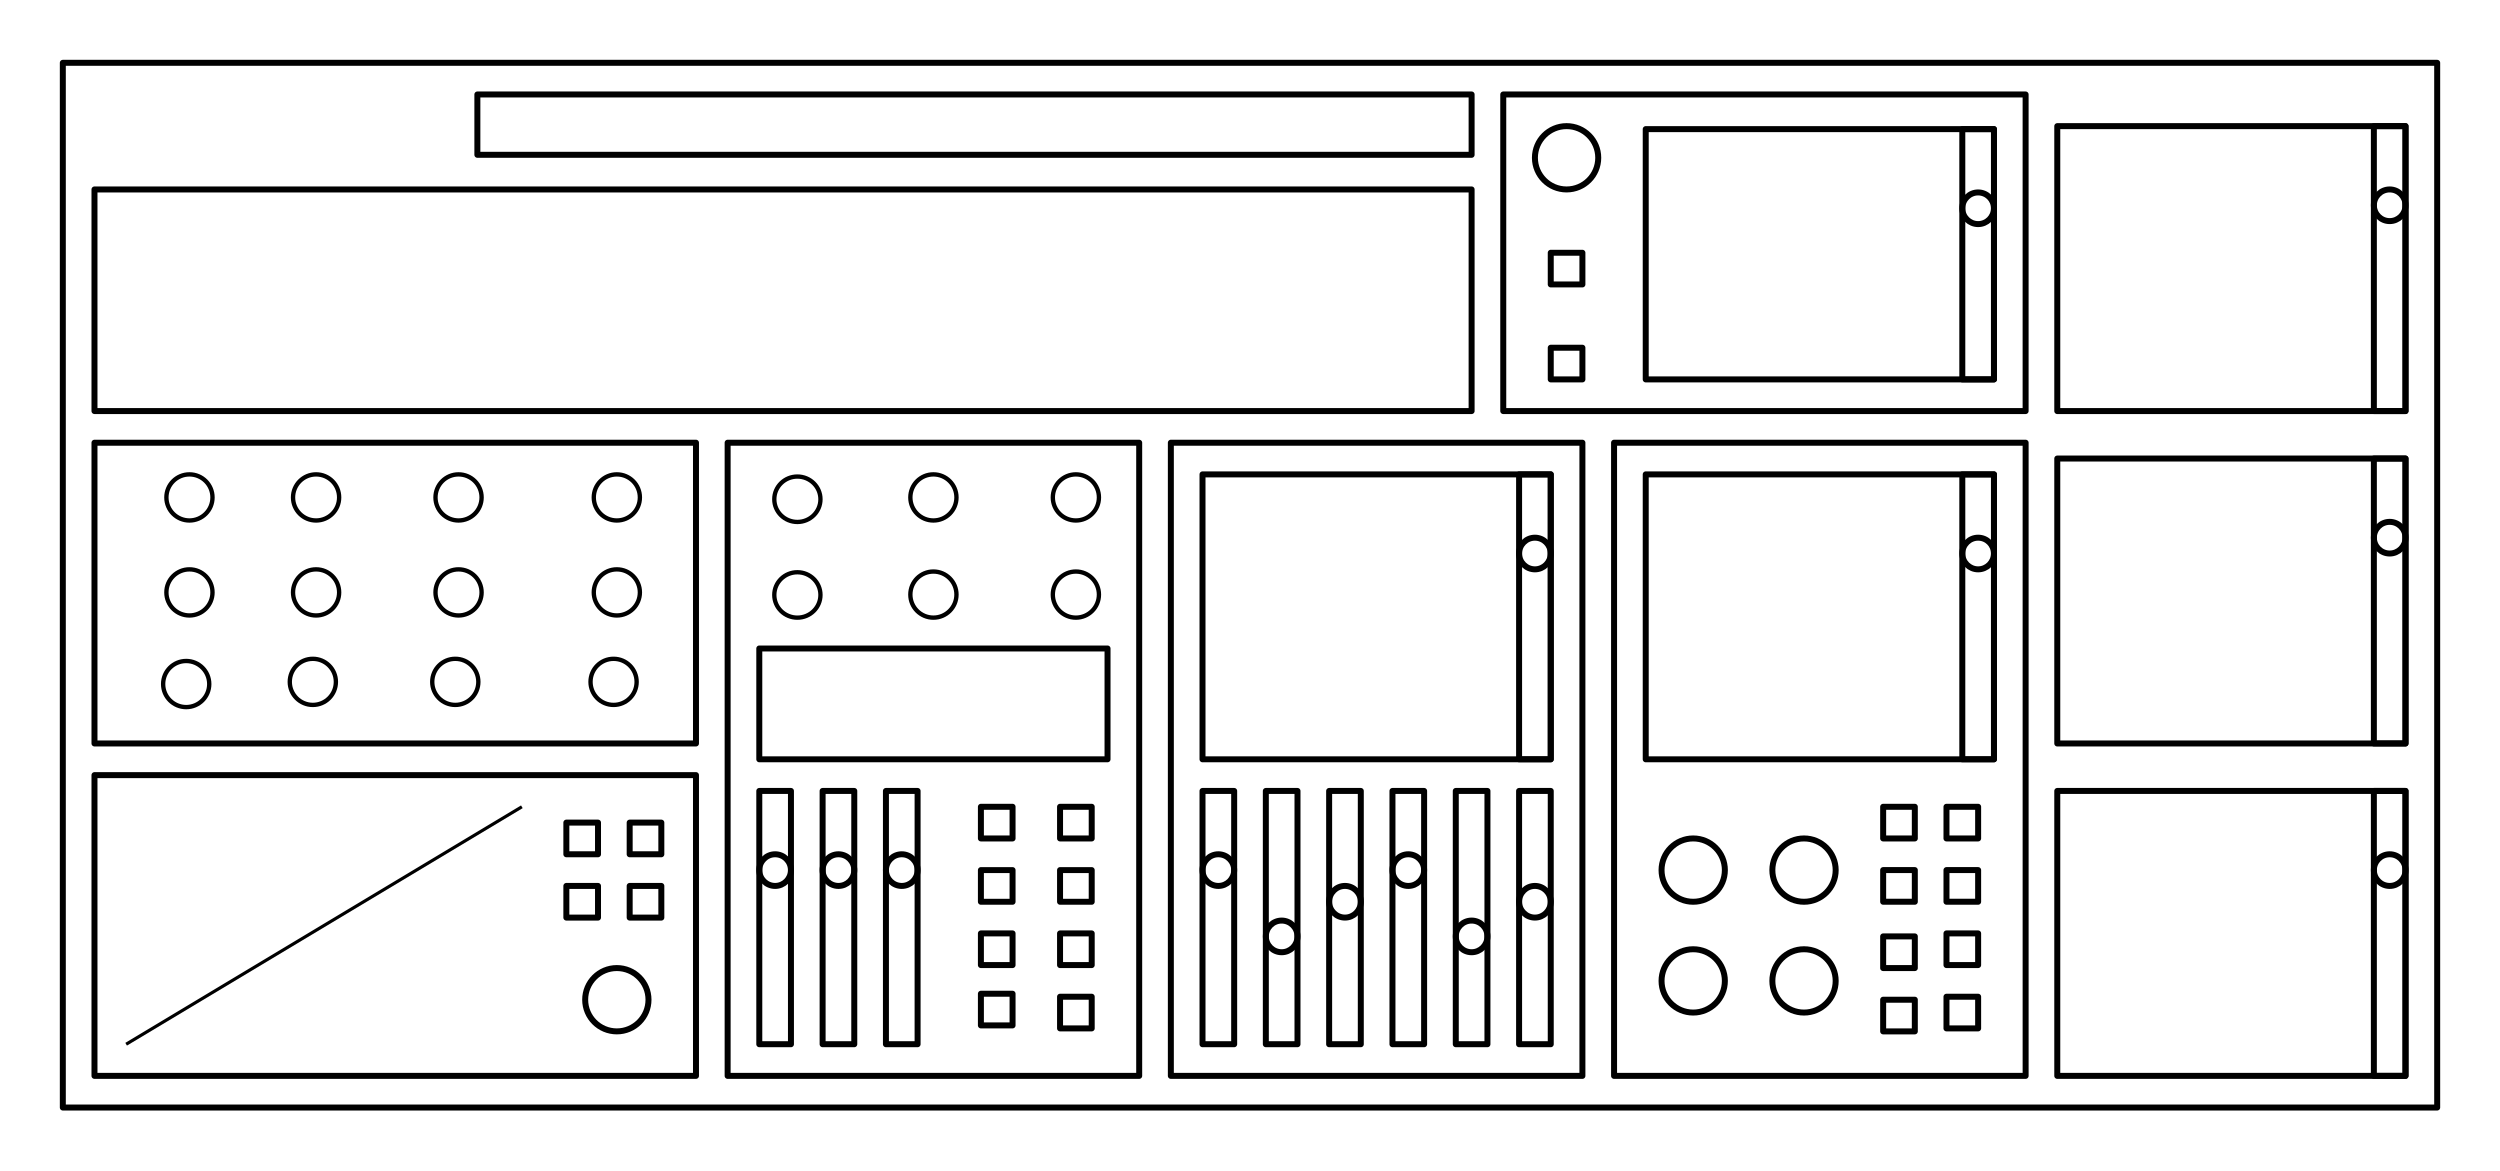
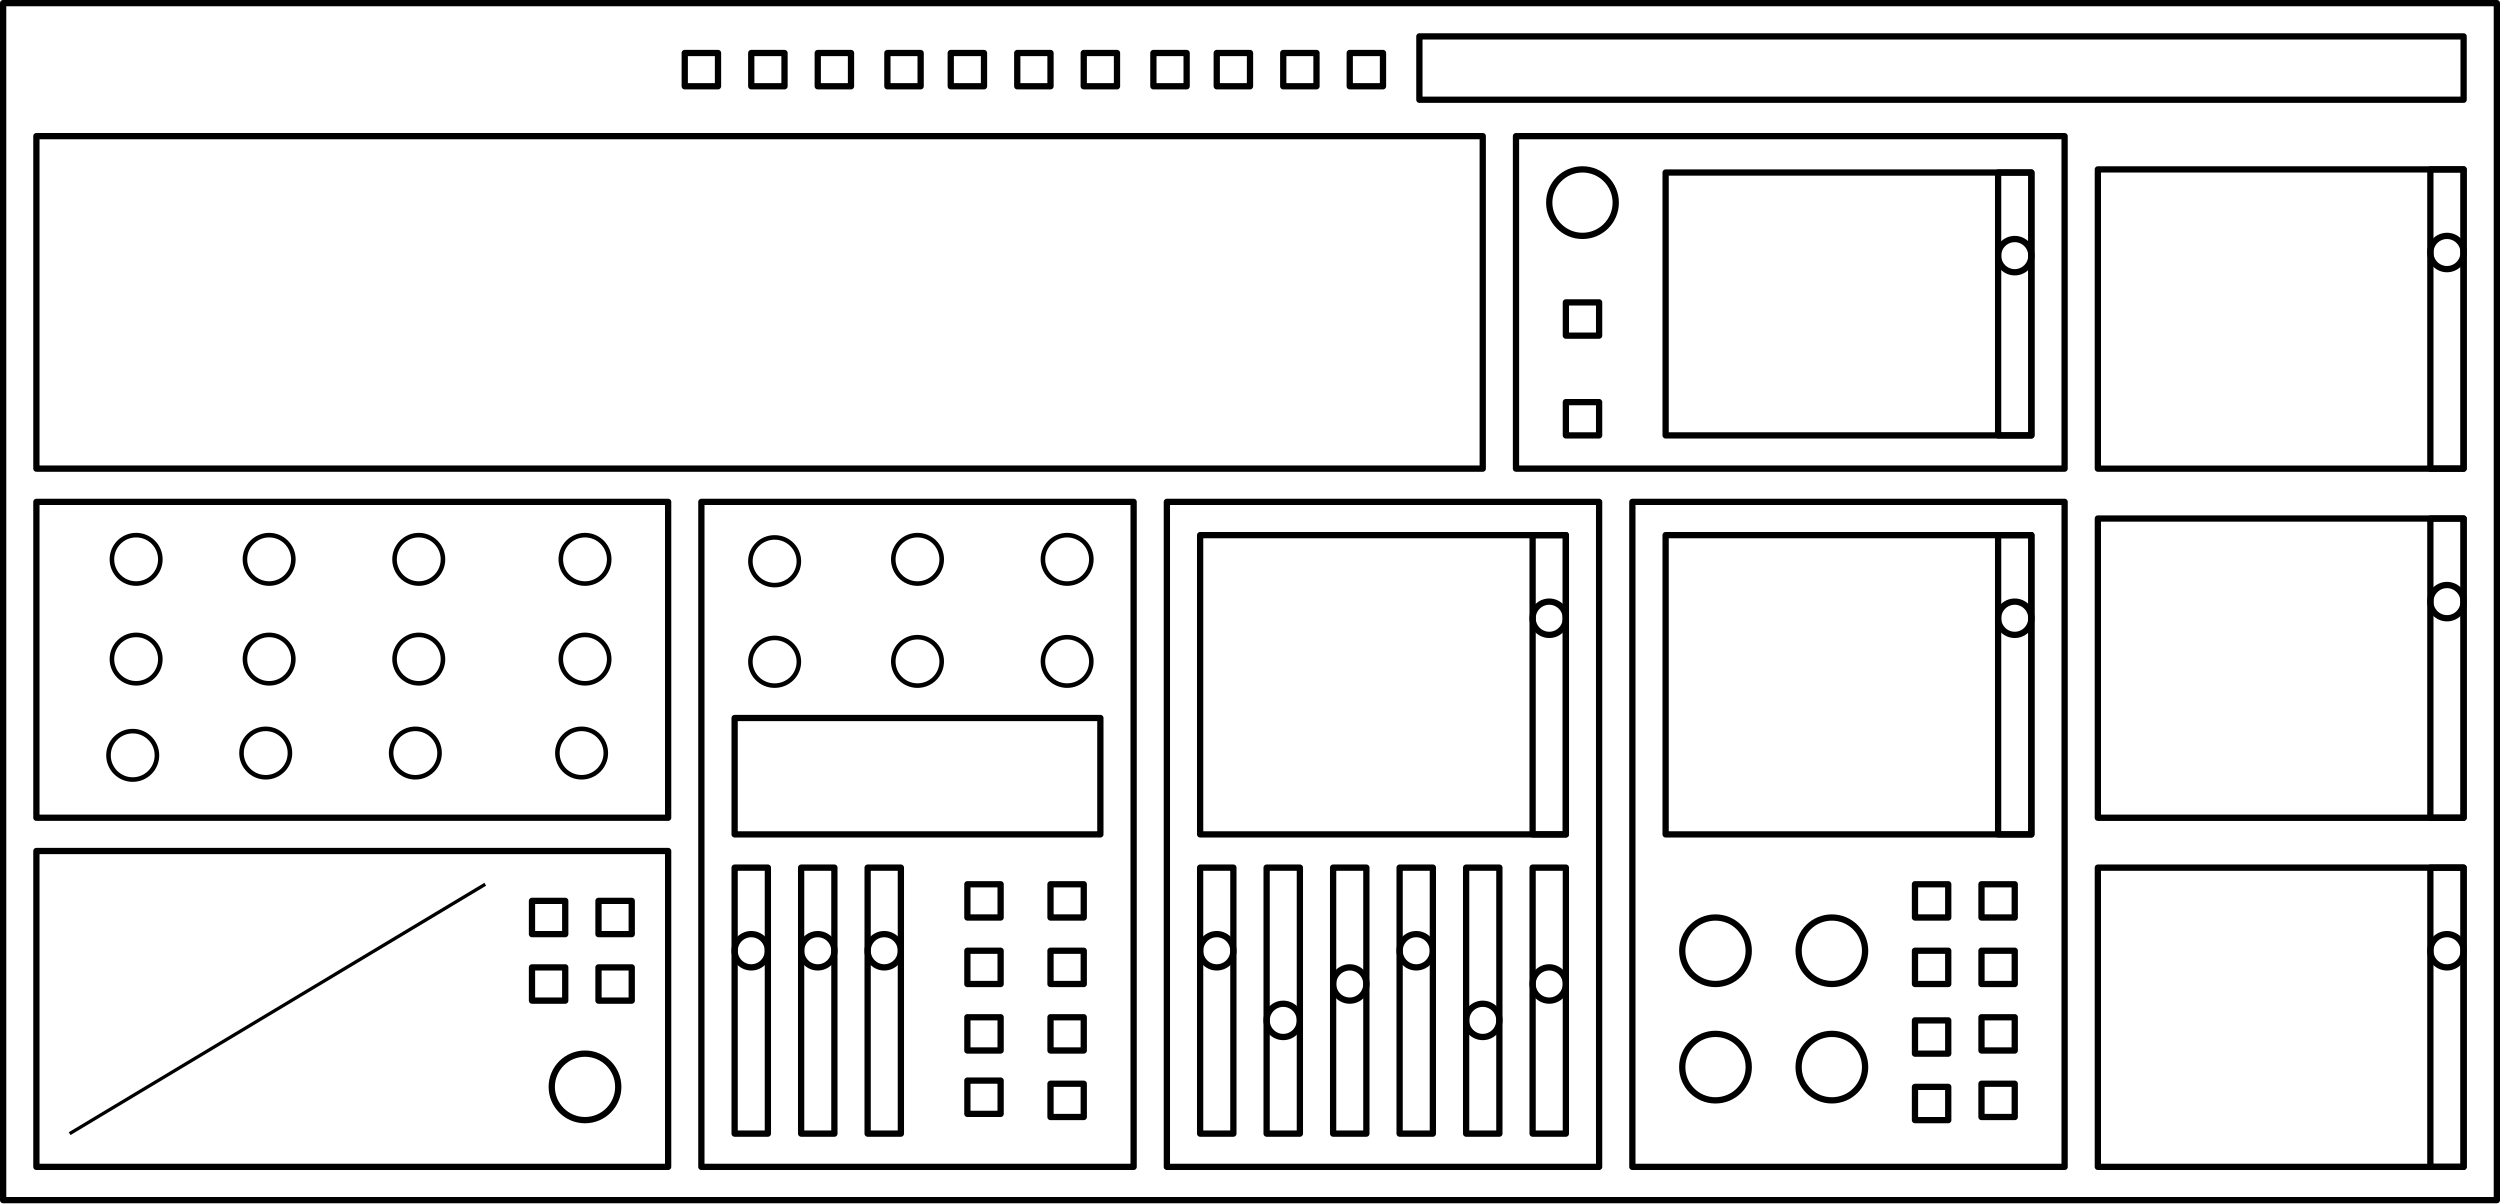
- <svg xmlns="http://www.w3.org/2000/svg" width="208.938mm" height="97.812mm" viewBox="0 0 208.938 97.812" version="1.1" id="svg8">
+ <svg xmlns="http://www.w3.org/2000/svg" width="198.938mm" height="95.75mm" viewBox="0 0 198.938 95.75" version="1.1" id="svg8">
  <defs id="defs2" />
-   <g id="layer1" transform="translate(-11.94792,-86.69791)">
+   <g id="layer1" transform="translate(-16.94792,-83.76041)">
    <rect style="fill:none;fill-opacity:1;stroke:#000000;stroke-width:0.5;stroke-linecap:round;stroke-linejoin:round;stroke-miterlimit:4;stroke-dasharray:none;stroke-dashoffset:0;stroke-opacity:1" id="rect817" width="50.271" height="25.135" x="19.844" y="123.698" />
    <ellipse style="fill:none;fill-opacity:1;stroke:#000000;stroke-width:0.364;stroke-linecap:round;stroke-linejoin:round;stroke-miterlimit:4;stroke-dasharray:none;stroke-dashoffset:0;stroke-opacity:1" id="path853" cx="27.781" cy="128.271" rx="1.927" ry="1.927" />
    <ellipse style="fill:none;fill-opacity:1;stroke:#000000;stroke-width:0.364;stroke-linecap:round;stroke-linejoin:round;stroke-miterlimit:4;stroke-dasharray:none;stroke-dashoffset:0;stroke-opacity:1" id="path853-7" cx="38.365" cy="128.271" rx="1.927" ry="1.927" />
    <ellipse style="fill:none;fill-opacity:1;stroke:#000000;stroke-width:0.364;stroke-linecap:round;stroke-linejoin:round;stroke-miterlimit:4;stroke-dasharray:none;stroke-dashoffset:0;stroke-opacity:1" id="path853-7-5" cx="50.271" cy="128.271" rx="1.927" ry="1.927" />
    <ellipse style="fill:none;fill-opacity:1;stroke:#000000;stroke-width:0.364;stroke-linecap:round;stroke-linejoin:round;stroke-miterlimit:4;stroke-dasharray:none;stroke-dashoffset:0;stroke-opacity:1" id="path853-3" cx="63.5" cy="128.271" rx="1.927" ry="1.927" />
    <ellipse style="fill:none;fill-opacity:1;stroke:#000000;stroke-width:0.364;stroke-linecap:round;stroke-linejoin:round;stroke-miterlimit:4;stroke-dasharray:none;stroke-dashoffset:0;stroke-opacity:1" id="path853-7-56" cx="49.999" cy="143.685" rx="1.927" ry="1.927" />
    <ellipse style="fill:none;fill-opacity:1;stroke:#000000;stroke-width:0.364;stroke-linecap:round;stroke-linejoin:round;stroke-miterlimit:4;stroke-dasharray:none;stroke-dashoffset:0;stroke-opacity:1" id="path853-7-5-2" cx="27.509" cy="143.867" rx="1.927" ry="1.927" />
    <ellipse style="fill:none;fill-opacity:1;stroke:#000000;stroke-width:0.364;stroke-linecap:round;stroke-linejoin:round;stroke-miterlimit:4;stroke-dasharray:none;stroke-dashoffset:0;stroke-opacity:1" id="path853-9" cx="27.781" cy="136.209" rx="1.927" ry="1.927" />
    <ellipse style="fill:none;fill-opacity:1;stroke:#000000;stroke-width:0.364;stroke-linecap:round;stroke-linejoin:round;stroke-miterlimit:4;stroke-dasharray:none;stroke-dashoffset:0;stroke-opacity:1" id="path853-7-1" cx="38.365" cy="136.209" rx="1.927" ry="1.927" />
    <ellipse style="fill:none;fill-opacity:1;stroke:#000000;stroke-width:0.364;stroke-linecap:round;stroke-linejoin:round;stroke-miterlimit:4;stroke-dasharray:none;stroke-dashoffset:0;stroke-opacity:1" id="path853-7-5-27" cx="50.271" cy="136.209" rx="1.927" ry="1.927" />
    <ellipse style="fill:none;fill-opacity:1;stroke:#000000;stroke-width:0.364;stroke-linecap:round;stroke-linejoin:round;stroke-miterlimit:4;stroke-dasharray:none;stroke-dashoffset:0;stroke-opacity:1" id="path853-3-0" cx="63.5" cy="136.209" rx="1.927" ry="1.927" />
    <ellipse style="fill:none;fill-opacity:1;stroke:#000000;stroke-width:0.364;stroke-linecap:round;stroke-linejoin:round;stroke-miterlimit:4;stroke-dasharray:none;stroke-dashoffset:0;stroke-opacity:1" id="path853-7-56-9" cx="63.228" cy="143.685" rx="1.927" ry="1.927" />
    <ellipse style="fill:none;fill-opacity:1;stroke:#000000;stroke-width:0.364;stroke-linecap:round;stroke-linejoin:round;stroke-miterlimit:4;stroke-dasharray:none;stroke-dashoffset:0;stroke-opacity:1" id="path853-7-5-2-3" cx="38.093" cy="143.685" rx="1.927" ry="1.927" />
    <rect style="fill:none;fill-opacity:1;stroke:#000000;stroke-width:0.5;stroke-linecap:round;stroke-linejoin:round;stroke-miterlimit:4;stroke-dasharray:none;stroke-dashoffset:0;stroke-opacity:1" id="rect936" width="50.271" height="25.135" x="19.844" y="151.479" />
    <circle style="fill:none;fill-opacity:1;stroke:#000000;stroke-width:0.5;stroke-linecap:round;stroke-linejoin:round;stroke-miterlimit:4;stroke-dasharray:none;stroke-dashoffset:0;stroke-opacity:1" id="path853-7-5-2-3-0" cx="63.5" cy="170.25" r="2.646" />
    <rect style="fill:none;fill-opacity:1;stroke:#000000;stroke-width:0.5;stroke-linecap:round;stroke-linejoin:round;stroke-miterlimit:4;stroke-dasharray:none;stroke-dashoffset:0;stroke-opacity:1" id="rect968" width="2.646" height="2.646" x="64.573" y="155.448" />
    <rect style="fill:none;fill-opacity:1;stroke:#000000;stroke-width:0.5;stroke-linecap:round;stroke-linejoin:round;stroke-miterlimit:4;stroke-dasharray:none;stroke-dashoffset:0;stroke-opacity:1" id="rect970" width="2.646" height="2.646" x="64.573" y="160.74" />
    <rect style="fill:none;fill-opacity:1;stroke:#000000;stroke-width:0.5;stroke-linecap:round;stroke-linejoin:round;stroke-miterlimit:4;stroke-dasharray:none;stroke-dashoffset:0;stroke-opacity:1" id="rect968-6" width="2.646" height="2.646" x="59.281" y="160.74" />
    <rect style="fill:none;fill-opacity:1;stroke:#000000;stroke-width:0.5;stroke-linecap:round;stroke-linejoin:round;stroke-miterlimit:4;stroke-dasharray:none;stroke-dashoffset:0;stroke-opacity:1" id="rect970-2" width="2.646" height="2.646" x="59.281" y="155.448" />
-     <rect style="fill:none;fill-opacity:1;stroke:#000000;stroke-width:0.5;stroke-linecap:round;stroke-linejoin:round;stroke-miterlimit:4;stroke-dasharray:none;stroke-dashoffset:0;stroke-opacity:1" id="rect1011" width="115.094" height="18.521" x="19.844" y="102.531" />
-     <rect style="fill:none;fill-opacity:1;stroke:#000000;stroke-width:0.5;stroke-linecap:round;stroke-linejoin:round;stroke-miterlimit:4;stroke-dasharray:none;stroke-dashoffset:0;stroke-opacity:1" id="rect1013" width="83.094" height="5.042" x="51.844" y="94.594" />
+     <rect style="fill:none;fill-opacity:1;stroke:#000000;stroke-width:0.5;stroke-linecap:round;stroke-linejoin:round;stroke-miterlimit:4;stroke-dasharray:none;stroke-dashoffset:0;stroke-opacity:1" id="rect1011" width="115.094" height="26.458" x="19.844" y="94.594" />
+     <rect style="fill:none;fill-opacity:1;stroke:#000000;stroke-width:0.5;stroke-linecap:round;stroke-linejoin:round;stroke-miterlimit:4;stroke-dasharray:none;stroke-dashoffset:0;stroke-opacity:1" id="rect1013" width="83.094" height="5.042" x="129.896" y="86.656" />
    <rect style="fill:none;fill-opacity:1;stroke:#000000;stroke-width:0.5;stroke-linecap:round;stroke-linejoin:round;stroke-miterlimit:4;stroke-dasharray:none;stroke-dashoffset:0;stroke-opacity:1" id="rect1131" width="34.396" height="52.917" x="72.76" y="123.698" />
    <rect style="fill:none;fill-opacity:1;stroke:#000000;stroke-width:0.5;stroke-linecap:round;stroke-linejoin:round;stroke-miterlimit:4;stroke-dasharray:none;stroke-dashoffset:0;stroke-opacity:1" id="rect1015" width="34.396" height="52.917" x="109.802" y="123.698" />
    <rect style="fill:none;fill-opacity:1;stroke:#000000;stroke-width:0.5;stroke-linecap:round;stroke-linejoin:round;stroke-miterlimit:4;stroke-dasharray:none;stroke-dashoffset:0;stroke-opacity:1" id="rect1020" width="2.646" height="21.167" x="112.448" y="152.802" />
    <rect style="fill:none;fill-opacity:1;stroke:#000000;stroke-width:0.5;stroke-linecap:round;stroke-linejoin:round;stroke-miterlimit:4;stroke-dasharray:none;stroke-dashoffset:0;stroke-opacity:1" id="rect1020-6" width="2.646" height="21.167" x="117.74" y="152.802" />
    <rect style="fill:none;fill-opacity:1;stroke:#000000;stroke-width:0.5;stroke-linecap:round;stroke-linejoin:round;stroke-miterlimit:4;stroke-dasharray:none;stroke-dashoffset:0;stroke-opacity:1" id="rect1020-1" width="2.646" height="21.167" x="123.031" y="152.802" />
    <rect style="fill:none;fill-opacity:1;stroke:#000000;stroke-width:0.5;stroke-linecap:round;stroke-linejoin:round;stroke-miterlimit:4;stroke-dasharray:none;stroke-dashoffset:0;stroke-opacity:1" id="rect1020-8" width="2.646" height="21.167" x="75.406" y="152.802" />
    <rect style="fill:none;fill-opacity:1;stroke:#000000;stroke-width:0.5;stroke-linecap:round;stroke-linejoin:round;stroke-miterlimit:4;stroke-dasharray:none;stroke-dashoffset:0;stroke-opacity:1" id="rect1020-7" width="2.646" height="21.167" x="80.698" y="152.802" />
    <rect style="fill:none;fill-opacity:1;stroke:#000000;stroke-width:0.5;stroke-linecap:round;stroke-linejoin:round;stroke-miterlimit:4;stroke-dasharray:none;stroke-dashoffset:0;stroke-opacity:1" id="rect1020-9" width="2.646" height="21.167" x="85.99" y="152.802" />
    <rect style="fill:none;fill-opacity:1;stroke:#000000;stroke-width:0.5;stroke-linecap:round;stroke-linejoin:round;stroke-miterlimit:4;stroke-dasharray:none;stroke-dashoffset:0;stroke-opacity:1" id="rect1061" width="29.104" height="23.813" x="112.448" y="126.344" />
    <rect style="fill:none;fill-opacity:1;stroke:#000000;stroke-width:0.5;stroke-linecap:round;stroke-linejoin:round;stroke-miterlimit:4;stroke-dasharray:none;stroke-dashoffset:0;stroke-opacity:1" id="rect1063" width="2.646" height="23.812" x="138.906" y="126.344" />
    <circle style="fill:none;fill-opacity:1;stroke:#000000;stroke-width:0.5;stroke-linecap:round;stroke-linejoin:round;stroke-miterlimit:4;stroke-dasharray:none;stroke-dashoffset:0;stroke-opacity:1" id="path1067" cx="140.229" cy="132.958" r="1.323" />
    <circle style="fill:none;fill-opacity:1;stroke:#000000;stroke-width:0.5;stroke-linecap:round;stroke-linejoin:round;stroke-miterlimit:4;stroke-dasharray:none;stroke-dashoffset:0;stroke-opacity:1" id="path1069" cx="113.771" cy="159.417" r="1.323" />
    <circle style="fill:none;fill-opacity:1;stroke:#000000;stroke-width:0.5;stroke-linecap:round;stroke-linejoin:round;stroke-miterlimit:4;stroke-dasharray:none;stroke-dashoffset:0;stroke-opacity:1" id="path1069-2" cx="119.063" cy="164.958" r="1.323" />
    <circle style="fill:none;fill-opacity:1;stroke:#000000;stroke-width:0.5;stroke-linecap:round;stroke-linejoin:round;stroke-miterlimit:4;stroke-dasharray:none;stroke-dashoffset:0;stroke-opacity:1" id="path1069-0" cx="124.354" cy="162.062" r="1.323" />
    <circle style="fill:none;fill-opacity:1;stroke:#000000;stroke-width:0.5;stroke-linecap:round;stroke-linejoin:round;stroke-miterlimit:4;stroke-dasharray:none;stroke-dashoffset:0;stroke-opacity:1" id="path1069-23" cx="76.729" cy="159.417" r="1.323" />
    <circle style="fill:none;fill-opacity:1;stroke:#000000;stroke-width:0.5;stroke-linecap:round;stroke-linejoin:round;stroke-miterlimit:4;stroke-dasharray:none;stroke-dashoffset:0;stroke-opacity:1" id="path1069-7" cx="82.021" cy="159.417" r="1.323" />
    <circle style="fill:none;fill-opacity:1;stroke:#000000;stroke-width:0.5;stroke-linecap:round;stroke-linejoin:round;stroke-miterlimit:4;stroke-dasharray:none;stroke-dashoffset:0;stroke-opacity:1" id="path1069-5" cx="87.313" cy="159.417" r="1.323" />
    <rect style="fill:none;fill-opacity:1;stroke:#000000;stroke-width:0.5;stroke-linecap:round;stroke-linejoin:round;stroke-miterlimit:4;stroke-dasharray:none;stroke-dashoffset:0;stroke-opacity:1" id="rect1214" width="29.104" height="9.26" x="75.406" y="140.896" />
    <rect style="fill:none;fill-opacity:1;stroke:#000000;stroke-width:0.5;stroke-linecap:round;stroke-linejoin:round;stroke-miterlimit:4;stroke-dasharray:none;stroke-dashoffset:0;stroke-opacity:1" id="rect1216" width="2.646" height="2.646" x="93.927" y="154.125" />
    <rect style="fill:none;fill-opacity:1;stroke:#000000;stroke-width:0.5;stroke-linecap:round;stroke-linejoin:round;stroke-miterlimit:4;stroke-dasharray:none;stroke-dashoffset:0;stroke-opacity:1" id="rect1218" width="2.646" height="2.646" x="100.542" y="154.125" />
    <rect style="fill:none;fill-opacity:1;stroke:#000000;stroke-width:0.5;stroke-linecap:round;stroke-linejoin:round;stroke-miterlimit:4;stroke-dasharray:none;stroke-dashoffset:0;stroke-opacity:1" id="rect1220" width="2.646" height="2.646" x="93.927" y="159.417" />
    <rect style="fill:none;fill-opacity:1;stroke:#000000;stroke-width:0.5;stroke-linecap:round;stroke-linejoin:round;stroke-miterlimit:4;stroke-dasharray:none;stroke-dashoffset:0;stroke-opacity:1" id="rect1220-6" width="2.646" height="2.646" x="100.542" y="164.708" />
    <rect style="fill:none;fill-opacity:1;stroke:#000000;stroke-width:0.5;stroke-linecap:round;stroke-linejoin:round;stroke-miterlimit:4;stroke-dasharray:none;stroke-dashoffset:0;stroke-opacity:1" id="rect1216-1" width="2.646" height="2.646" x="93.927" y="164.708" />
    <rect style="fill:none;fill-opacity:1;stroke:#000000;stroke-width:0.5;stroke-linecap:round;stroke-linejoin:round;stroke-miterlimit:4;stroke-dasharray:none;stroke-dashoffset:0;stroke-opacity:1" id="rect1218-2" width="2.646" height="2.646" x="93.927" y="169.75" />
    <rect style="fill:none;fill-opacity:1;stroke:#000000;stroke-width:0.5;stroke-linecap:round;stroke-linejoin:round;stroke-miterlimit:4;stroke-dasharray:none;stroke-dashoffset:0;stroke-opacity:1" id="rect1220-9" width="2.646" height="2.646" x="100.542" y="159.417" />
    <rect style="fill:none;fill-opacity:1;stroke:#000000;stroke-width:0.5;stroke-linecap:round;stroke-linejoin:round;stroke-miterlimit:4;stroke-dasharray:none;stroke-dashoffset:0;stroke-opacity:1" id="rect1220-6-3" width="2.646" height="2.646" x="100.542" y="170" />
    <rect style="fill:none;fill-opacity:1;stroke:#000000;stroke-width:0.5;stroke-linecap:round;stroke-linejoin:round;stroke-miterlimit:4;stroke-dasharray:none;stroke-dashoffset:0;stroke-opacity:1" id="rect1020-19" width="2.646" height="21.167" x="128.323" y="152.802" />
    <rect style="fill:none;fill-opacity:1;stroke:#000000;stroke-width:0.5;stroke-linecap:round;stroke-linejoin:round;stroke-miterlimit:4;stroke-dasharray:none;stroke-dashoffset:0;stroke-opacity:1" id="rect1020-6-4" width="2.646" height="21.167" x="133.615" y="152.802" />
    <rect style="fill:none;fill-opacity:1;stroke:#000000;stroke-width:0.5;stroke-linecap:round;stroke-linejoin:round;stroke-miterlimit:4;stroke-dasharray:none;stroke-dashoffset:0;stroke-opacity:1" id="rect1020-1-7" width="2.646" height="21.167" x="138.906" y="152.802" />
    <circle style="fill:none;fill-opacity:1;stroke:#000000;stroke-width:0.5;stroke-linecap:round;stroke-linejoin:round;stroke-miterlimit:4;stroke-dasharray:none;stroke-dashoffset:0;stroke-opacity:1" id="path1069-8" cx="129.646" cy="159.417" r="1.323" />
    <circle style="fill:none;fill-opacity:1;stroke:#000000;stroke-width:0.5;stroke-linecap:round;stroke-linejoin:round;stroke-miterlimit:4;stroke-dasharray:none;stroke-dashoffset:0;stroke-opacity:1" id="path1069-2-4" cx="134.938" cy="164.958" r="1.323" />
    <circle style="fill:none;fill-opacity:1;stroke:#000000;stroke-width:0.5;stroke-linecap:round;stroke-linejoin:round;stroke-miterlimit:4;stroke-dasharray:none;stroke-dashoffset:0;stroke-opacity:1" id="path1069-0-5" cx="140.229" cy="162.062" r="1.323" />
    <circle style="fill:none;fill-opacity:1;stroke:#000000;stroke-width:0.5;stroke-linecap:round;stroke-linejoin:round;stroke-miterlimit:4;stroke-dasharray:none;stroke-dashoffset:0;stroke-opacity:1" id="path853-0" cx="153.458" cy="159.417" r="2.646" />
    <circle style="fill:none;fill-opacity:1;stroke:#000000;stroke-width:0.5;stroke-linecap:round;stroke-linejoin:round;stroke-miterlimit:4;stroke-dasharray:none;stroke-dashoffset:0;stroke-opacity:1" id="path853-7-3" cx="162.719" cy="159.417" r="2.646" />
    <circle style="fill:none;fill-opacity:1;stroke:#000000;stroke-width:0.5;stroke-linecap:round;stroke-linejoin:round;stroke-miterlimit:4;stroke-dasharray:none;stroke-dashoffset:0;stroke-opacity:1" id="path853-9-6" cx="153.458" cy="168.677" r="2.646" />
    <circle style="fill:none;fill-opacity:1;stroke:#000000;stroke-width:0.5;stroke-linecap:round;stroke-linejoin:round;stroke-miterlimit:4;stroke-dasharray:none;stroke-dashoffset:0;stroke-opacity:1" id="path853-7-1-1" cx="162.719" cy="168.677" r="2.646" />
    <rect style="fill:none;fill-opacity:1;stroke:#000000;stroke-width:0.5;stroke-linecap:round;stroke-linejoin:round;stroke-miterlimit:4;stroke-dasharray:none;stroke-dashoffset:0;stroke-opacity:1" id="rect1315" width="34.396" height="52.917" x="146.844" y="123.698" />
    <rect style="fill:none;fill-opacity:1;stroke:#000000;stroke-width:0.5;stroke-linecap:round;stroke-linejoin:round;stroke-miterlimit:4;stroke-dasharray:none;stroke-dashoffset:0;stroke-opacity:1" id="rect1216-0" width="2.646" height="2.646" x="-156.771" y="169.333" transform="rotate(-90)" />
    <rect style="fill:none;fill-opacity:1;stroke:#000000;stroke-width:0.5;stroke-linecap:round;stroke-linejoin:round;stroke-miterlimit:4;stroke-dasharray:none;stroke-dashoffset:0;stroke-opacity:1" id="rect1218-6" width="2.646" height="2.646" x="-156.771" y="174.625" transform="rotate(-90)" />
    <rect style="fill:none;fill-opacity:1;stroke:#000000;stroke-width:0.5;stroke-linecap:round;stroke-linejoin:round;stroke-miterlimit:4;stroke-dasharray:none;stroke-dashoffset:0;stroke-opacity:1" id="rect1220-3" width="2.646" height="2.646" x="-162.062" y="169.333" transform="rotate(-90)" />
    <rect style="fill:none;fill-opacity:1;stroke:#000000;stroke-width:0.5;stroke-linecap:round;stroke-linejoin:round;stroke-miterlimit:4;stroke-dasharray:none;stroke-dashoffset:0;stroke-opacity:1" id="rect1220-6-2" width="2.646" height="2.646" x="-162.062" y="174.625" transform="rotate(-90)" />
    <rect style="fill:none;fill-opacity:1;stroke:#000000;stroke-width:0.5;stroke-linecap:round;stroke-linejoin:round;stroke-miterlimit:4;stroke-dasharray:none;stroke-dashoffset:0;stroke-opacity:1" id="rect1216-1-0" width="2.646" height="2.646" x="-167.604" y="169.333" transform="rotate(-90)" />
    <rect style="fill:none;fill-opacity:1;stroke:#000000;stroke-width:0.5;stroke-linecap:round;stroke-linejoin:round;stroke-miterlimit:4;stroke-dasharray:none;stroke-dashoffset:0;stroke-opacity:1" id="rect1218-2-6" width="2.646" height="2.646" x="-167.354" y="174.625" transform="rotate(-90)" />
    <rect style="fill:none;fill-opacity:1;stroke:#000000;stroke-width:0.5;stroke-linecap:round;stroke-linejoin:round;stroke-miterlimit:4;stroke-dasharray:none;stroke-dashoffset:0;stroke-opacity:1" id="rect1220-9-1" width="2.646" height="2.646" x="-172.896" y="169.333" transform="rotate(-90)" />
    <rect style="fill:none;fill-opacity:1;stroke:#000000;stroke-width:0.5;stroke-linecap:round;stroke-linejoin:round;stroke-miterlimit:4;stroke-dasharray:none;stroke-dashoffset:0;stroke-opacity:1" id="rect1220-6-3-5" width="2.646" height="2.646" x="-172.646" y="174.625" transform="rotate(-90)" />
    <rect style="fill:none;fill-opacity:1;stroke:#000000;stroke-width:0.5;stroke-linecap:round;stroke-linejoin:round;stroke-miterlimit:4;stroke-dasharray:none;stroke-dashoffset:0;stroke-opacity:1" id="rect1061-5" width="29.104" height="23.813" x="149.49" y="126.344" />
    <rect style="fill:none;fill-opacity:1;stroke:#000000;stroke-width:0.5;stroke-linecap:round;stroke-linejoin:round;stroke-miterlimit:4;stroke-dasharray:none;stroke-dashoffset:0;stroke-opacity:1" id="rect1063-4" width="2.646" height="23.812" x="175.948" y="126.344" />
    <circle style="fill:none;fill-opacity:1;stroke:#000000;stroke-width:0.5;stroke-linecap:round;stroke-linejoin:round;stroke-miterlimit:4;stroke-dasharray:none;stroke-dashoffset:0;stroke-opacity:1" id="path1067-7" cx="177.271" cy="132.958" r="1.323" />
    <rect style="fill:none;fill-opacity:1;stroke:#000000;stroke-width:0.5;stroke-linecap:round;stroke-linejoin:round;stroke-miterlimit:4;stroke-dasharray:none;stroke-dashoffset:0;stroke-opacity:1" id="rect1061-5-7" width="43.656" height="26.458" x="137.583" y="94.594" />
    <rect style="fill:none;fill-opacity:1;stroke:#000000;stroke-width:0.5;stroke-linecap:round;stroke-linejoin:round;stroke-miterlimit:4;stroke-dasharray:none;stroke-dashoffset:0;stroke-opacity:1" id="rect1061-5-8" width="29.104" height="23.813" x="183.885" y="152.802" />
    <rect style="fill:none;fill-opacity:1;stroke:#000000;stroke-width:0.5;stroke-linecap:round;stroke-linejoin:round;stroke-miterlimit:4;stroke-dasharray:none;stroke-dashoffset:0;stroke-opacity:1" id="rect1063-4-4" width="2.646" height="23.812" x="210.344" y="152.802" />
    <circle style="fill:none;fill-opacity:1;stroke:#000000;stroke-width:0.5;stroke-linecap:round;stroke-linejoin:round;stroke-miterlimit:4;stroke-dasharray:none;stroke-dashoffset:0;stroke-opacity:1" id="path1067-7-3" cx="211.667" cy="159.417" r="1.323" />
    <rect style="fill:none;fill-opacity:1;stroke:#000000;stroke-width:0.5;stroke-linecap:round;stroke-linejoin:round;stroke-miterlimit:4;stroke-dasharray:none;stroke-dashoffset:0;stroke-opacity:1" id="rect1061-5-8-1" width="29.104" height="23.813" x="183.885" y="125.021" />
    <rect style="fill:none;fill-opacity:1;stroke:#000000;stroke-width:0.5;stroke-linecap:round;stroke-linejoin:round;stroke-miterlimit:4;stroke-dasharray:none;stroke-dashoffset:0;stroke-opacity:1" id="rect1063-4-4-4" width="2.646" height="23.812" x="210.344" y="125.021" />
    <circle style="fill:none;fill-opacity:1;stroke:#000000;stroke-width:0.5;stroke-linecap:round;stroke-linejoin:round;stroke-miterlimit:4;stroke-dasharray:none;stroke-dashoffset:0;stroke-opacity:1" id="path1067-7-3-9" cx="211.667" cy="131.635" r="1.323" />
    <rect style="fill:none;fill-opacity:1;stroke:#000000;stroke-width:0.5;stroke-linecap:round;stroke-linejoin:round;stroke-miterlimit:4;stroke-dasharray:none;stroke-dashoffset:0;stroke-opacity:1" id="rect1061-5-8-1-2" width="29.104" height="23.813" x="183.885" y="97.24" />
    <rect style="fill:none;fill-opacity:1;stroke:#000000;stroke-width:0.5;stroke-linecap:round;stroke-linejoin:round;stroke-miterlimit:4;stroke-dasharray:none;stroke-dashoffset:0;stroke-opacity:1" id="rect1063-4-4-4-0" width="2.646" height="23.812" x="210.344" y="97.24" />
    <circle style="fill:none;fill-opacity:1;stroke:#000000;stroke-width:0.5;stroke-linecap:round;stroke-linejoin:round;stroke-miterlimit:4;stroke-dasharray:none;stroke-dashoffset:0;stroke-opacity:1" id="path1067-7-3-9-6" cx="211.667" cy="103.854" r="1.323" />
    <rect style="fill:none;fill-opacity:1;stroke:#000000;stroke-width:0.5;stroke-linecap:round;stroke-linejoin:round;stroke-miterlimit:4;stroke-dasharray:none;stroke-dashoffset:0;stroke-opacity:1" id="rect1061-5-89" width="29.104" height="20.917" x="149.49" y="97.49" />
    <rect style="fill:none;fill-opacity:1;stroke:#000000;stroke-width:0.5;stroke-linecap:round;stroke-linejoin:round;stroke-miterlimit:4;stroke-dasharray:none;stroke-dashoffset:0;stroke-opacity:1" id="rect1063-4-2" width="2.646" height="20.917" x="175.948" y="97.49" />
    <circle style="fill:none;fill-opacity:1;stroke:#000000;stroke-width:0.5;stroke-linecap:round;stroke-linejoin:round;stroke-miterlimit:4;stroke-dasharray:none;stroke-dashoffset:0;stroke-opacity:1" id="path1067-7-6" cx="177.271" cy="104.104" r="1.323" />
-     <rect style="fill:none;fill-opacity:1;stroke:#000000;stroke-width:0.5;stroke-linecap:round;stroke-linejoin:round;stroke-miterlimit:4;stroke-dasharray:none;stroke-dashoffset:0;stroke-opacity:1" id="rect1554" width="198.438" height="87.312" x="17.198" y="91.948" />
+     <rect style="fill:none;fill-opacity:1;stroke:#000000;stroke-width:0.5;stroke-linecap:round;stroke-linejoin:round;stroke-miterlimit:4;stroke-dasharray:none;stroke-dashoffset:0;stroke-opacity:1" id="rect1554" width="198.438" height="95.25" x="17.198" y="84.01" />
    <circle style="fill:none;fill-opacity:1;stroke:#000000;stroke-width:0.5;stroke-linecap:round;stroke-linejoin:round;stroke-miterlimit:4;stroke-dasharray:none;stroke-dashoffset:0;stroke-opacity:1" id="path853-7-2-7-6" cx="142.875" cy="99.885" r="2.646" />
    <rect style="fill:none;fill-opacity:1;stroke:#000000;stroke-width:0.5;stroke-linecap:round;stroke-linejoin:round;stroke-miterlimit:4;stroke-dasharray:none;stroke-dashoffset:0;stroke-opacity:1" id="rect1218-6-4" width="2.646" height="2.646" x="-110.469" y="141.552" transform="rotate(-90)" />
    <rect style="fill:none;fill-opacity:1;stroke:#000000;stroke-width:0.5;stroke-linecap:round;stroke-linejoin:round;stroke-miterlimit:4;stroke-dasharray:none;stroke-dashoffset:0;stroke-opacity:1" id="rect1220-6-2-9" width="2.646" height="2.646" x="-118.406" y="141.552" transform="rotate(-90)" />
    <ellipse style="fill:none;fill-opacity:1;stroke:#000000;stroke-width:0.362;stroke-linecap:round;stroke-linejoin:round;stroke-miterlimit:4;stroke-dasharray:none;stroke-dashoffset:0;stroke-opacity:1" id="path853-5" cx="78.589" cy="128.423" rx="1.929" ry="1.898" />
    <ellipse style="fill:none;fill-opacity:1;stroke:#000000;stroke-width:0.364;stroke-linecap:round;stroke-linejoin:round;stroke-miterlimit:4;stroke-dasharray:none;stroke-dashoffset:0;stroke-opacity:1" id="path853-7-0" cx="89.958" cy="128.271" rx="1.927" ry="1.927" />
    <ellipse style="fill:none;fill-opacity:1;stroke:#000000;stroke-width:0.364;stroke-linecap:round;stroke-linejoin:round;stroke-miterlimit:4;stroke-dasharray:none;stroke-dashoffset:0;stroke-opacity:1" id="path853-7-5-4" cx="101.865" cy="128.271" rx="1.927" ry="1.927" />
    <ellipse style="fill:none;fill-opacity:1;stroke:#000000;stroke-width:0.362;stroke-linecap:round;stroke-linejoin:round;stroke-miterlimit:4;stroke-dasharray:none;stroke-dashoffset:0;stroke-opacity:1" id="path853-9-8" cx="78.589" cy="136.421" rx="1.929" ry="1.898" />
    <ellipse style="fill:none;fill-opacity:1;stroke:#000000;stroke-width:0.364;stroke-linecap:round;stroke-linejoin:round;stroke-miterlimit:4;stroke-dasharray:none;stroke-dashoffset:0;stroke-opacity:1" id="path853-7-1-7" cx="89.958" cy="136.391" rx="1.927" ry="1.927" />
    <ellipse style="fill:none;fill-opacity:1;stroke:#000000;stroke-width:0.364;stroke-linecap:round;stroke-linejoin:round;stroke-miterlimit:4;stroke-dasharray:none;stroke-dashoffset:0;stroke-opacity:1" id="path853-7-5-27-1" cx="101.865" cy="136.391" rx="1.927" ry="1.927" />
    <path style="fill:none;stroke:#000000;stroke-width:0.265px;stroke-linecap:butt;stroke-linejoin:miter;stroke-opacity:1" d="M 22.49,173.969 55.562,154.125" id="path1627" />
+     <rect style="fill:none;fill-opacity:1;stroke:#000000;stroke-width:0.5;stroke-linecap:round;stroke-linejoin:round;stroke-miterlimit:4;stroke-dasharray:none;stroke-dashoffset:0;stroke-opacity:1" id="rect1216-7" width="2.646" height="2.646" x="-127" y="-90.625" transform="scale(-1)" />
+     <rect style="fill:none;fill-opacity:1;stroke:#000000;stroke-width:0.5;stroke-linecap:round;stroke-linejoin:round;stroke-miterlimit:4;stroke-dasharray:none;stroke-dashoffset:0;stroke-opacity:1" id="rect1220-2" width="2.646" height="2.646" x="-121.708" y="-90.625" transform="scale(-1)" />
+     <rect style="fill:none;fill-opacity:1;stroke:#000000;stroke-width:0.5;stroke-linecap:round;stroke-linejoin:round;stroke-miterlimit:4;stroke-dasharray:none;stroke-dashoffset:0;stroke-opacity:1" id="rect1216-1-7" width="2.646" height="2.646" x="-116.417" y="-90.625" transform="scale(-1)" />
+     <rect style="fill:none;fill-opacity:1;stroke:#000000;stroke-width:0.5;stroke-linecap:round;stroke-linejoin:round;stroke-miterlimit:4;stroke-dasharray:none;stroke-dashoffset:0;stroke-opacity:1" id="rect1218-2-2" width="2.646" height="2.646" x="-111.375" y="-90.625" transform="scale(-1)" />
+     <rect style="fill:none;fill-opacity:1;stroke:#000000;stroke-width:0.5;stroke-linecap:round;stroke-linejoin:round;stroke-miterlimit:4;stroke-dasharray:none;stroke-dashoffset:0;stroke-opacity:1" id="rect1216-7-2" width="2.646" height="2.646" x="-105.833" y="-90.625" transform="scale(-1)" />
+     <rect style="fill:none;fill-opacity:1;stroke:#000000;stroke-width:0.5;stroke-linecap:round;stroke-linejoin:round;stroke-miterlimit:4;stroke-dasharray:none;stroke-dashoffset:0;stroke-opacity:1" id="rect1220-2-6" width="2.646" height="2.646" x="-100.542" y="-90.625" transform="scale(-1)" />
+     <rect style="fill:none;fill-opacity:1;stroke:#000000;stroke-width:0.5;stroke-linecap:round;stroke-linejoin:round;stroke-miterlimit:4;stroke-dasharray:none;stroke-dashoffset:0;stroke-opacity:1" id="rect1216-1-7-1" width="2.646" height="2.646" x="-95.25" y="-90.625" transform="scale(-1)" />
+     <rect style="fill:none;fill-opacity:1;stroke:#000000;stroke-width:0.5;stroke-linecap:round;stroke-linejoin:round;stroke-miterlimit:4;stroke-dasharray:none;stroke-dashoffset:0;stroke-opacity:1" id="rect1218-2-2-0" width="2.646" height="2.646" x="-90.208" y="-90.625" transform="scale(-1)" />
+     <rect style="fill:none;fill-opacity:1;stroke:#000000;stroke-width:0.5;stroke-linecap:round;stroke-linejoin:round;stroke-miterlimit:4;stroke-dasharray:none;stroke-dashoffset:0;stroke-opacity:1" id="rect1216-7-6" width="2.646" height="2.646" x="-84.667" y="-90.625" transform="scale(-1)" />
+     <rect style="fill:none;fill-opacity:1;stroke:#000000;stroke-width:0.5;stroke-linecap:round;stroke-linejoin:round;stroke-miterlimit:4;stroke-dasharray:none;stroke-dashoffset:0;stroke-opacity:1" id="rect1220-2-1" width="2.646" height="2.646" x="-79.375" y="-90.625" transform="scale(-1)" />
+     <rect style="fill:none;fill-opacity:1;stroke:#000000;stroke-width:0.5;stroke-linecap:round;stroke-linejoin:round;stroke-miterlimit:4;stroke-dasharray:none;stroke-dashoffset:0;stroke-opacity:1" id="rect1216-1-7-5" width="2.646" height="2.646" x="-74.083" y="-90.625" transform="scale(-1)" />
  </g>
</svg>
